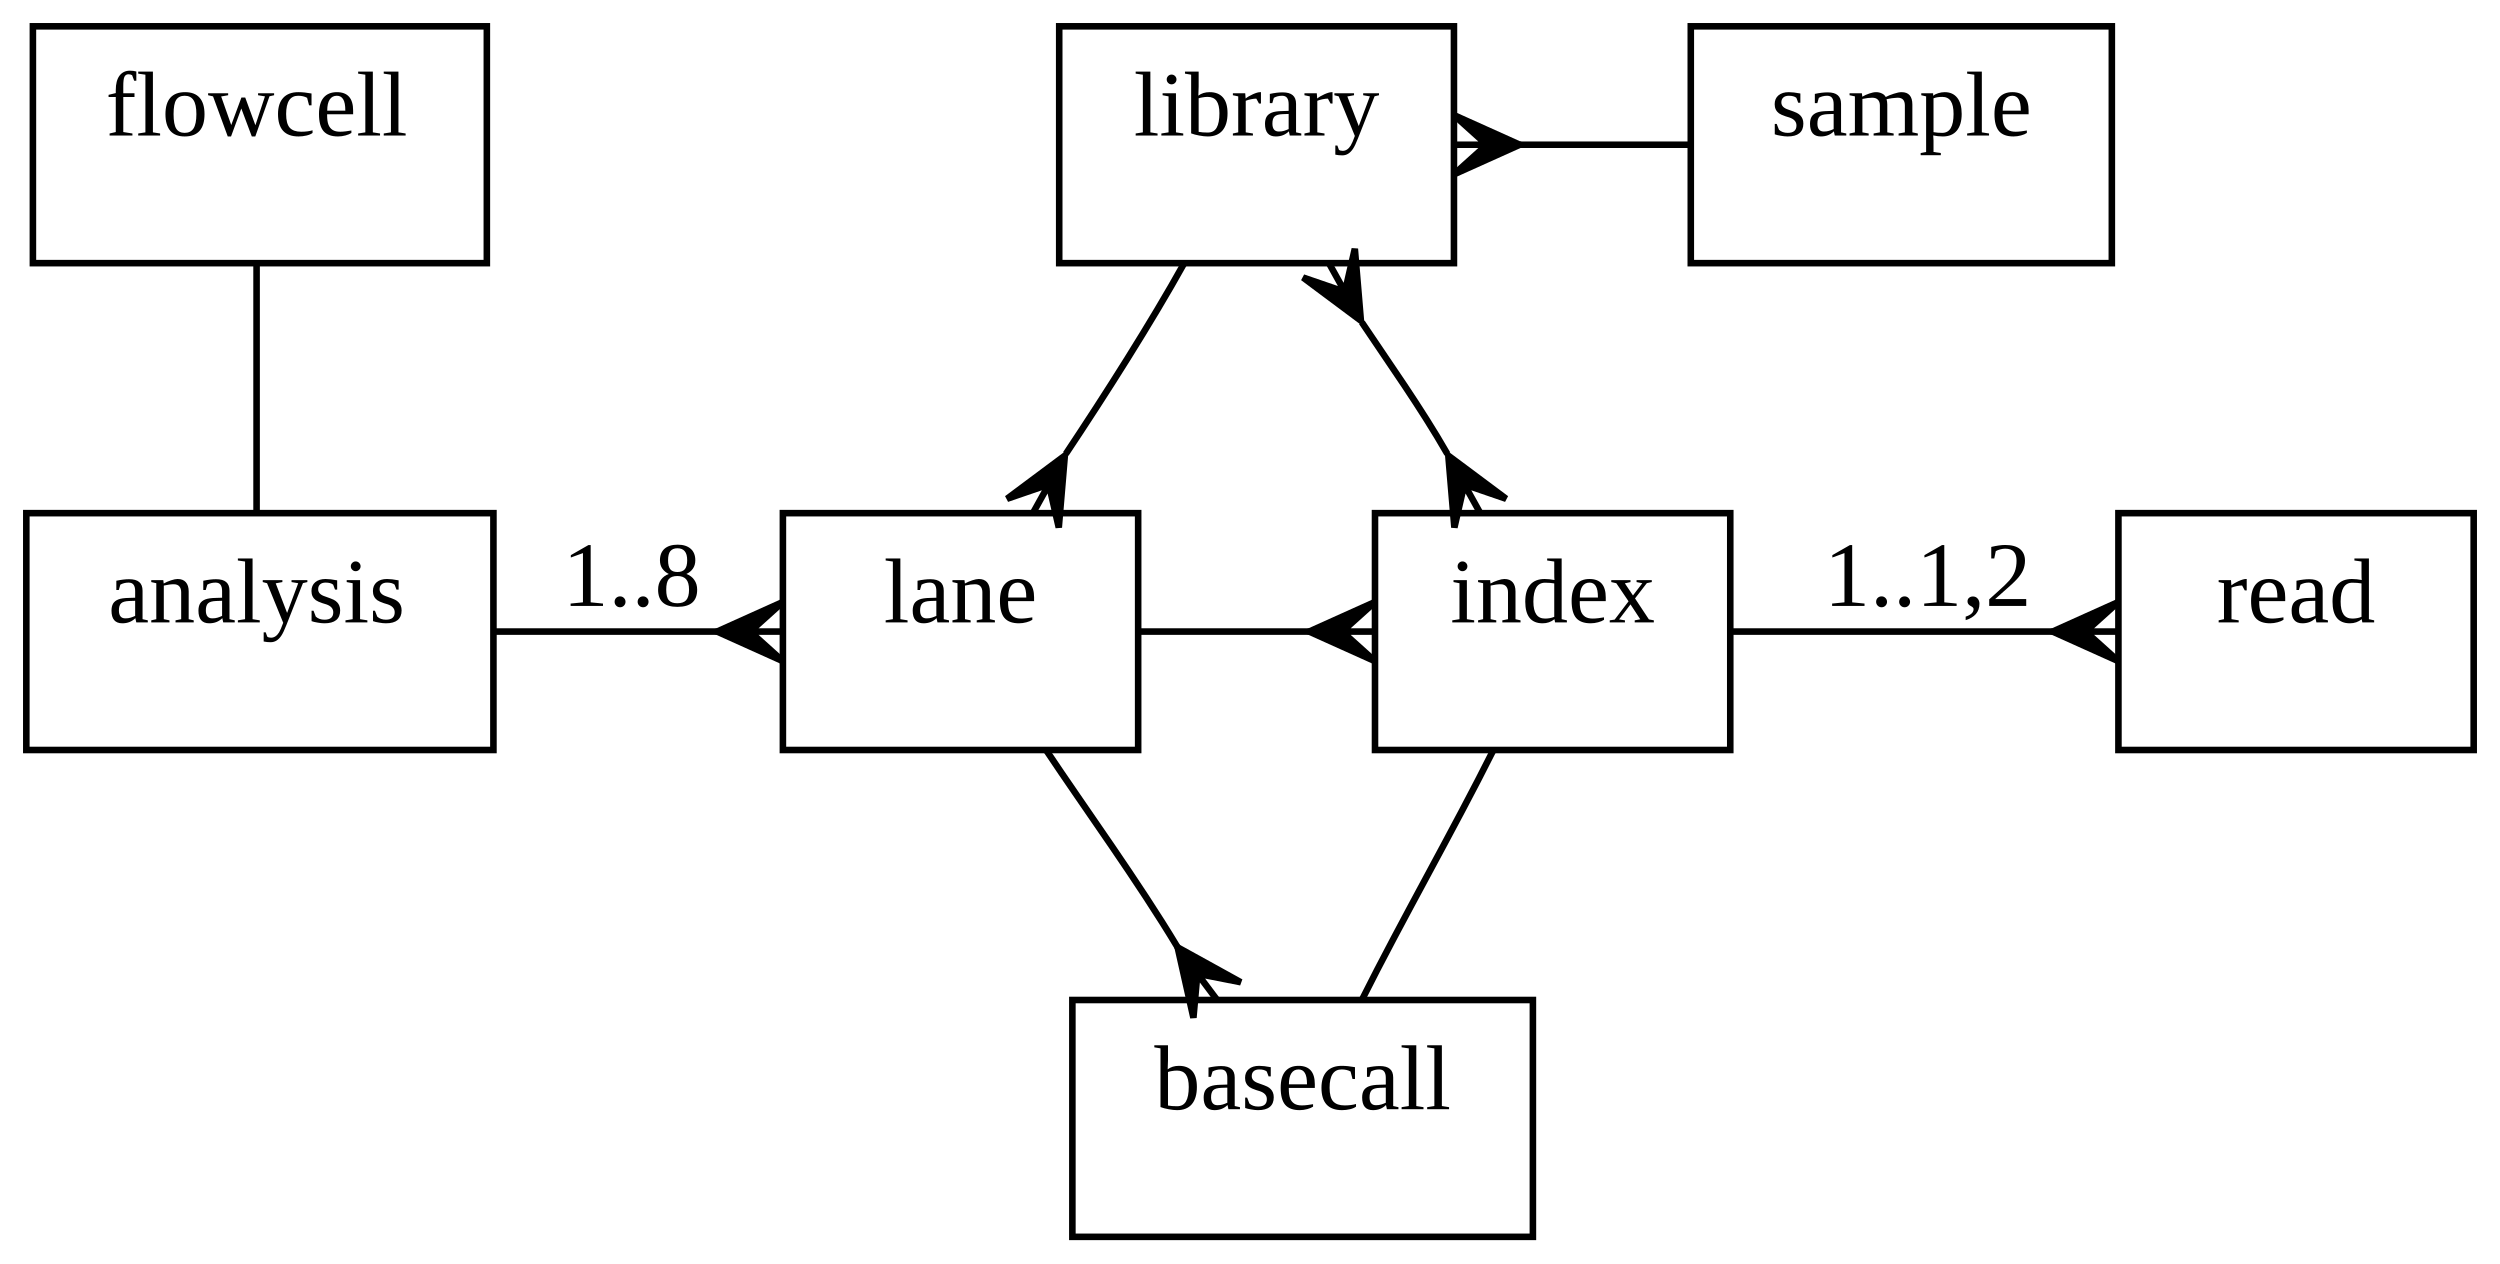
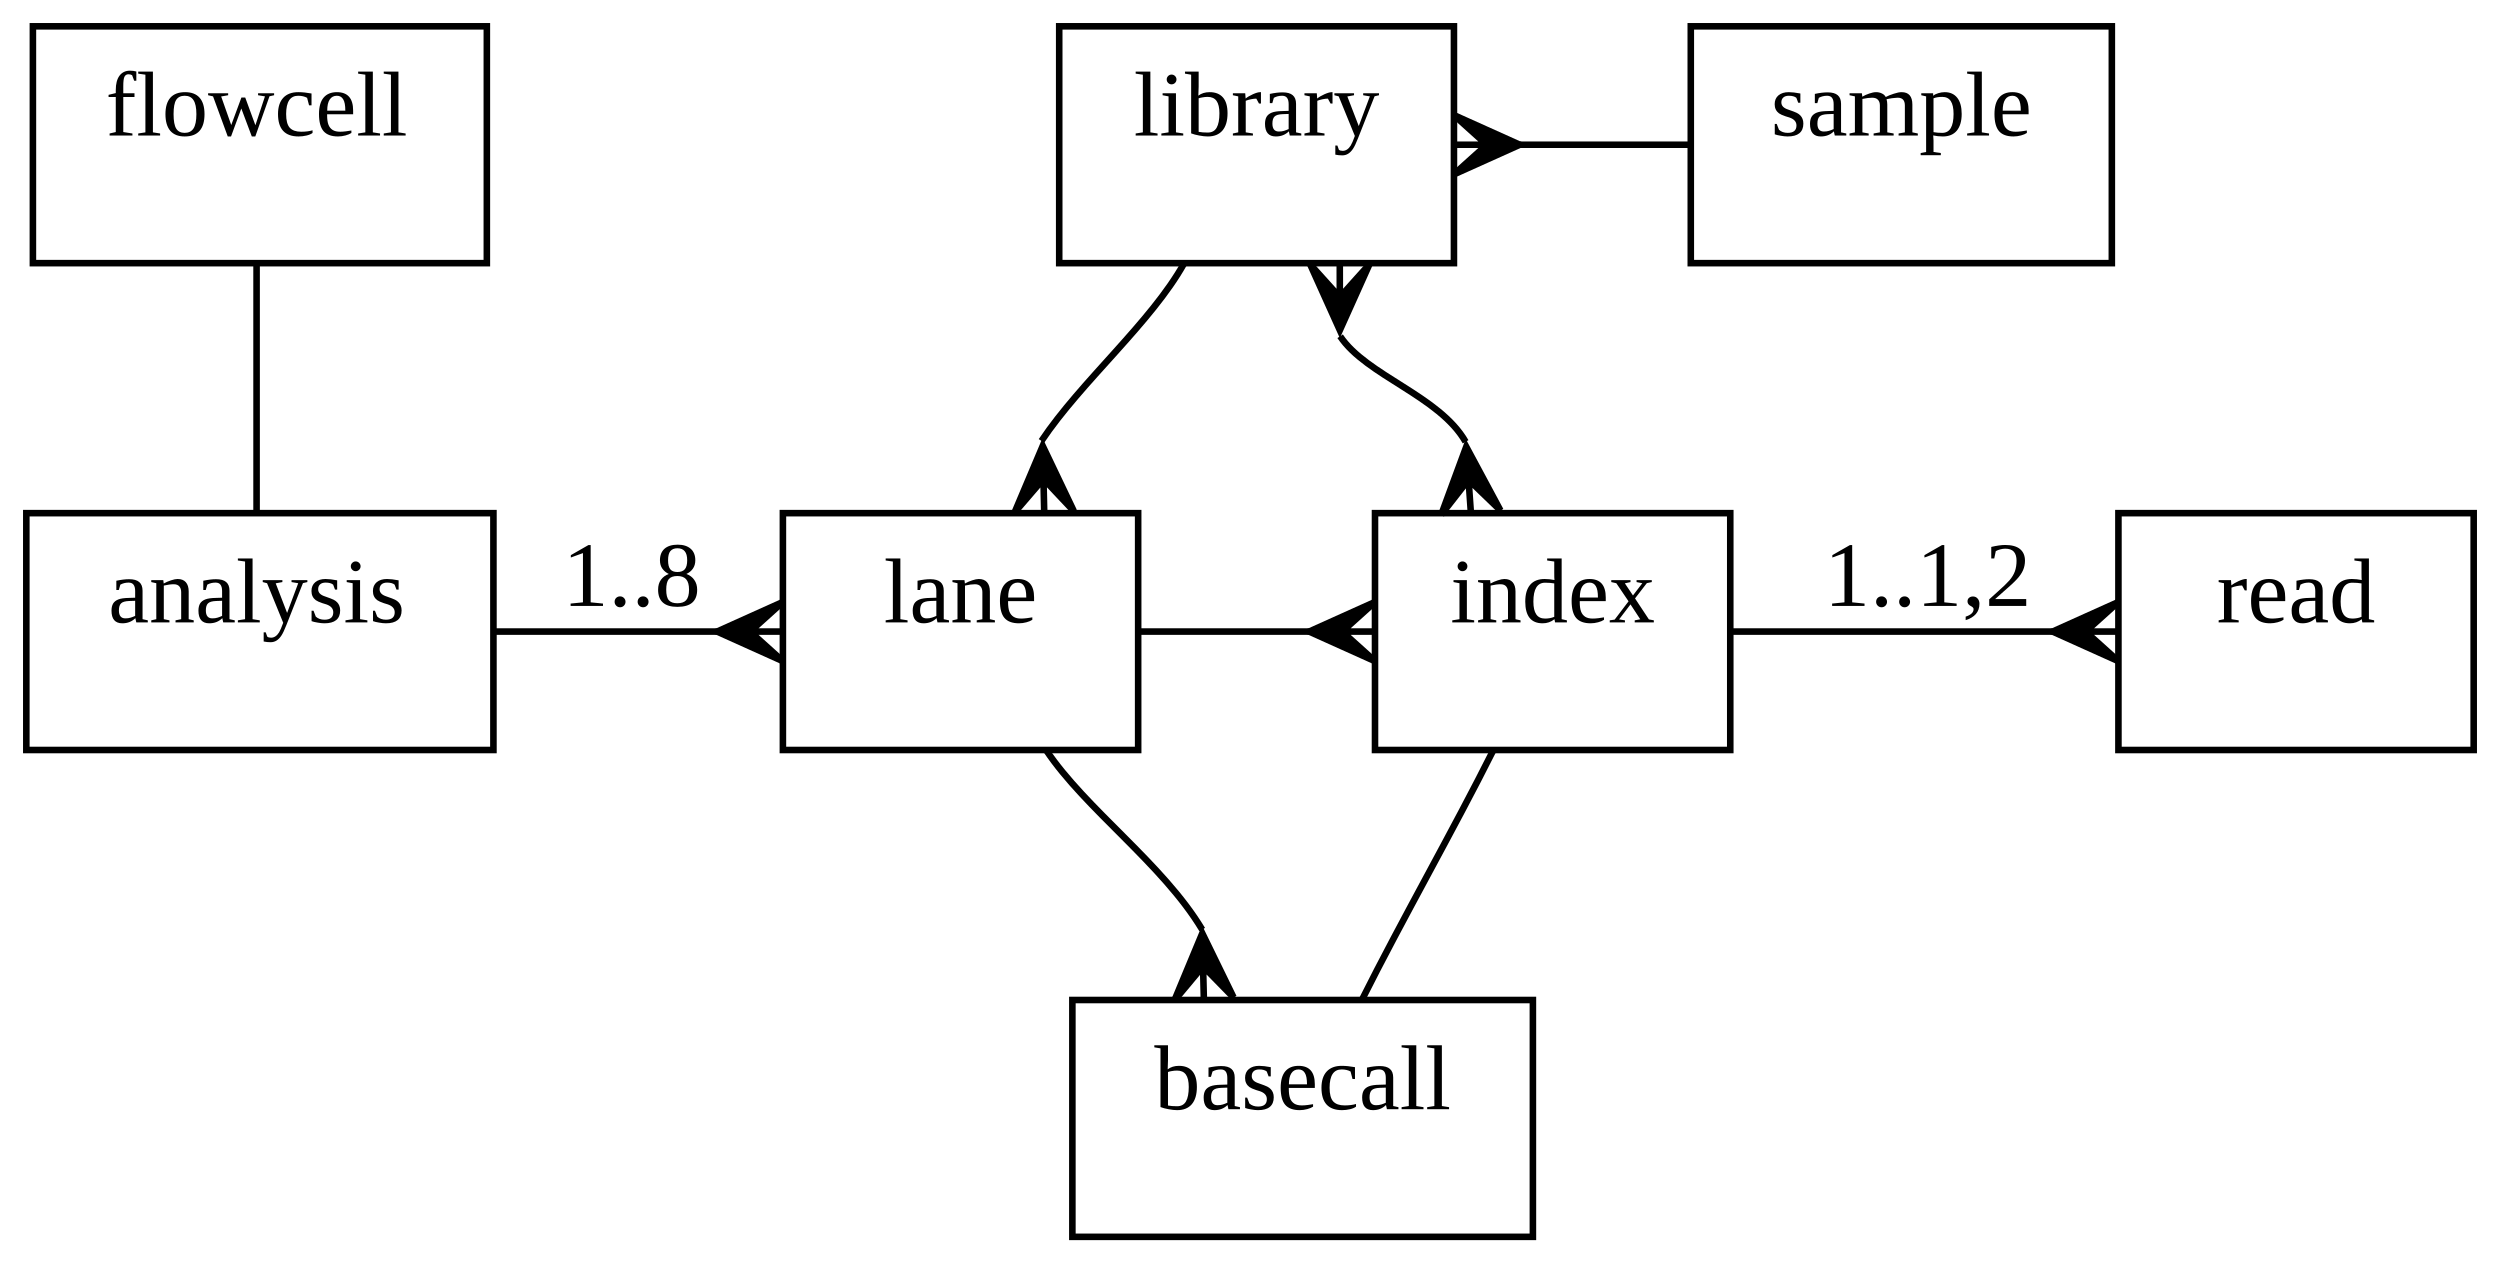
- <svg xmlns="http://www.w3.org/2000/svg" width="380pt" height="192pt" viewBox="0.00 0.00 380.00 192.00">
+ <svg xmlns="http://www.w3.org/2000/svg" width="380pt" height="192pt" viewBox="0.00 0.00 380.00 192.00" id="svg8227" version="1.1">
+   <defs id="defs8357" />
  <g id="graph0" class="graph" transform="scale(1 1) rotate(0) translate(4 188)">
-     <polygon style="fill:white;stroke:white;" points="-4,4 -4,-188 376,-188 376,4 -4,4" />
+     <polygon style="fill:white;stroke:white;" points="-4,4 -4,-188 376,-188 376,4 -4,4" id="polygon8232" />
    <g id="node1" class="node">
-       <polygon style="fill:white;stroke:black;" points="157,-148 157,-184 217,-184 217,-148 157,-148" />
-       <text text-anchor="middle" x="187" y="-167.4" style="font-family:Times New Roman;font-size:14.00;">library</text>
+       <polygon style="fill:white;stroke:black;" points="157,-148 157,-184 217,-184 217,-148 157,-148" id="polygon8237" />
+       <text text-anchor="middle" x="187" y="-167.4" style="font-family:Times New Roman;font-size:14.00;" id="text8239">library</text>
    </g>
    <g id="node2" class="node">
-       <polygon style="fill:white;stroke:black;" points="253,-148 253,-184 317,-184 317,-148 253,-148" />
-       <text text-anchor="middle" x="285" y="-167.4" style="font-family:Times New Roman;font-size:14.00;">sample</text>
+       <polygon style="fill:white;stroke:black;" points="253,-148 253,-184 317,-184 317,-148 253,-148" id="polygon8244" />
+       <text text-anchor="middle" x="285" y="-167.4" style="font-family:Times New Roman;font-size:14.00;" id="text8246">sample</text>
    </g>
    <g id="edge18" class="edge">
-       <path style="fill:none;stroke:black;" d="M227,-166C236,-166 244,-166 253,-166" />
-       <polygon style="fill:black;stroke:black;" points="227,-166 217,-161.5 222,-166 217,-166 217,-166 217,-166 222,-166 217,-170.5 227,-166 227,-166" />
+       <path style="fill:none;stroke:black;" d="M227,-166C236,-166 244,-166 253,-166" id="path8251" />
+       <polygon style="fill:black;stroke:black;" points="227,-166 217,-161.5 222,-166 217,-166 217,-166 217,-166 222,-166 217,-170.5 227,-166 227,-166" id="polygon8253" />
    </g>
    <g id="node3" class="node">
-       <polygon style="fill:white;stroke:black;" points="1,-148 1,-184 70,-184 70,-148 1,-148" />
-       <text text-anchor="middle" x="35" y="-167.4" style="font-family:Times New Roman;font-size:14.00;">flowcell</text>
+       <polygon style="fill:white;stroke:black;" points="1,-148 1,-184 70,-184 70,-148 1,-148" id="polygon8258" />
+       <text text-anchor="middle" x="35" y="-167.4" style="font-family:Times New Roman;font-size:14.00;" id="text8260">flowcell</text>
    </g>
    <g id="node4" class="node">
-       <polygon style="fill:white;stroke:black;" points="0,-74 0,-110 71,-110 71,-74 0,-74" />
-       <text text-anchor="middle" x="35" y="-93.4" style="font-family:Times New Roman;font-size:14.00;">analysis</text>
+       <polygon style="fill:white;stroke:black;" points="0,-74 0,-110 71,-110 71,-74 0,-74" id="polygon8265" />
+       <text text-anchor="middle" x="35" y="-93.4" style="font-family:Times New Roman;font-size:14.00;" id="text8267">analysis</text>
    </g>
    <g id="edge2" class="edge">
-       <path style="fill:none;stroke:black;" d="M35,-148C35,-136 35,-122 35,-110" />
+       <path style="fill:none;stroke:black;" d="M35,-148C35,-136 35,-122 35,-110" id="path8272" />
    </g>
    <g id="node5" class="node">
-       <polygon style="fill:white;stroke:black;" points="115,-74 115,-110 169,-110 169,-74 115,-74" />
-       <text text-anchor="middle" x="142" y="-93.4" style="font-family:Times New Roman;font-size:14.00;">lane</text>
+       <polygon style="fill:white;stroke:black;" points="115,-74 115,-110 169,-110 169,-74 115,-74" id="polygon8277" />
+       <text text-anchor="middle" x="142" y="-93.4" style="font-family:Times New Roman;font-size:14.00;" id="text8279">lane</text>
    </g>
    <g id="edge4" class="edge">
-       <path style="fill:none;stroke:black;" d="M71,-92C82,-92 94,-92 105,-92" />
-       <polygon style="fill:black;stroke:black;" points="105,-92 115,-96.5 110,-92 115,-92 115,-92 115,-92 110,-92 115,-87.5 105,-92 105,-92" />
-       <text text-anchor="middle" x="92" y="-95.9" style="font-family:Times New Roman;font-size:14.00;">1..8</text>
+       <path style="fill:none;stroke:black;" d="M71,-92C82,-92 94,-92 105,-92" id="path8284" />
+       <polygon style="fill:black;stroke:black;" points="105,-92 115,-96.5 110,-92 115,-92 115,-92 115,-92 110,-92 115,-87.5 105,-92 105,-92" id="polygon8286" />
+       <text text-anchor="middle" x="92" y="-95.9" style="font-family:Times New Roman;font-size:14.00;" id="text8288">1..8</text>
    </g>
    <g id="edge10" class="edge">
-       <path style="fill:none;stroke:black;" d="M158,-119C164,-128 171,-139 176,-148" />
-       <polygon style="fill:black;stroke:black;" points="157.856,-118.742 156.934,-107.815 155.428,-114.371 153,-110 153,-110 153,-110 155.428,-114.371 149.066,-112.185 157.856,-118.742 157.856,-118.742" />
+       <path style="fill:none;stroke:#000000" d="M 154.305,-120.98 C 160.305,-129.98 171,-139 176,-148" id="path8293" />
+       <polygon style="fill:#000000;stroke:#000000" points="156.934,-107.815 155.428,-114.371 153,-110 153,-110 153,-110 155.428,-114.371 149.066,-112.185 157.856,-118.742 157.856,-118.742 157.856,-118.742 " id="polygon8295" transform="matrix(0.8629738,-0.5052487,0.5052487,0.8629738,78.26199,62.01384)" />
    </g>
    <g id="node6" class="node">
-       <polygon style="fill:white;stroke:black;" points="159,-0 159,-36 229,-36 229,-0 159,-0" />
-       <text text-anchor="middle" x="194" y="-19.4" style="font-family:Times New Roman;font-size:14.00;">basecall</text>
+       <polygon style="fill:white;stroke:black;" points="159,-0 159,-36 229,-36 229,-0 159,-0" id="polygon8300" />
+       <text text-anchor="middle" x="194" y="-19.4" style="font-family:Times New Roman;font-size:14.00;" id="text8302">basecall</text>
    </g>
    <g id="edge6" class="edge">
-       <path style="fill:none;stroke:black;" d="M155,-74C161,-65 169,-54 175,-44" />
-       <polygon style="fill:black;stroke:black;" points="175,-44 184.6,-38.7 178,-40 181,-36 181,-36 181,-36 178,-40 177.4,-33.3 175,-44 175,-44" />
+       <path style="fill:none;stroke:#000000" d="m 155,-74 c 6,9 17.733,17.294 23.733,27.294" id="path8307" />
+       <polygon style="fill:#000000;stroke:#000000" points="181,-36 181,-36 181,-36 178,-40 177.4,-33.3 175,-44 175,-44 175,-44 184.6,-38.7 178,-40 " id="polygon8309" transform="matrix(0.8148837,0.5529092,-0.5805746,0.8332415,10.59197,-106.2316)" />
    </g>
    <g id="node7" class="node">
-       <polygon style="fill:white;stroke:black;" points="205,-74 205,-110 259,-110 259,-74 205,-74" />
-       <text text-anchor="middle" x="232" y="-93.4" style="font-family:Times New Roman;font-size:14.00;">index</text>
+       <polygon style="fill:white;stroke:black;" points="205,-74 205,-110 259,-110 259,-74 205,-74" id="polygon8314" />
+       <text text-anchor="middle" x="232" y="-93.4" style="font-family:Times New Roman;font-size:14.00;" id="text8316">index</text>
    </g>
    <g id="edge8" class="edge">
-       <path style="fill:none;stroke:black;" d="M169,-92C178,-92 186,-92 195,-92" />
-       <polygon style="fill:black;stroke:black;" points="195,-92 205,-96.5 200,-92 205,-92 205,-92 205,-92 200,-92 205,-87.5 195,-92 195,-92" />
+       <path style="fill:none;stroke:black;" d="M169,-92C178,-92 186,-92 195,-92" id="path8321" />
+       <polygon style="fill:black;stroke:black;" points="195,-92 205,-96.5 200,-92 205,-92 205,-92 205,-92 200,-92 205,-87.5 195,-92 195,-92" id="polygon8323" />
    </g>
    <g id="edge12" class="edge">
-       <path style="fill:none;stroke:black;" d="M203,-36C209,-48 217,-62 223,-74" />
+       <path style="fill:none;stroke:black;" d="M203,-36C209,-48 217,-62 223,-74" id="path8328" />
    </g>
    <g id="edge16" class="edge">
-       <path style="fill:none;stroke:black;" d="M216,-119C212,-126 207,-133 203,-139" />
-       <polygon style="fill:black;stroke:black;" points="216.144,-118.742 224.934,-112.185 218.572,-114.371 221,-110 221,-110 221,-110 218.572,-114.371 217.066,-107.815 216.144,-118.742 216.144,-118.742" />
-       <polygon style="fill:black;stroke:black;" points="202.856,-139.258 194.066,-145.815 200.428,-143.629 198,-148 198,-148 198,-148 200.428,-143.629 201.934,-150.185 202.856,-139.258 202.856,-139.258" />
+       <path style="fill:none;stroke:#000000" d="m 218.771,-120.848 c -4,-7 -15.071,-10.041 -19.071,-16.041" id="path8333" />
+       <polygon style="fill:#000000;stroke:#000000" points="224.934,-112.185 218.572,-114.371 221,-110 221,-110 221,-110 218.572,-114.371 217.066,-107.815 216.144,-118.742 216.144,-118.742 216.144,-118.742 " id="polygon8335" transform="matrix(0.9060512,0.423168,-0.423168,0.9060512,-27.21647,-103.9674)" />
+       <polygon style="fill:#000000;stroke:#000000" points="194.066,-145.815 200.428,-143.629 198,-148 198,-148 198,-148 200.428,-143.629 201.934,-150.185 202.856,-139.258 202.856,-139.258 202.856,-139.258 " id="polygon8337" transform="matrix(0.8745754,0.4848895,-0.4848895,0.8745754,-45.28205,-114.3833)" />
    </g>
    <g id="node8" class="node">
-       <polygon style="fill:white;stroke:black;" points="318,-74 318,-110 372,-110 372,-74 318,-74" />
-       <text text-anchor="middle" x="345" y="-93.4" style="font-family:Times New Roman;font-size:14.00;">read</text>
+       <polygon style="fill:white;stroke:black;" points="318,-74 318,-110 372,-110 372,-74 318,-74" id="polygon8342" />
+       <text text-anchor="middle" x="345" y="-93.4" style="font-family:Times New Roman;font-size:14.00;" id="text8344">read</text>
    </g>
    <g id="edge14" class="edge">
-       <path style="fill:none;stroke:black;" d="M259,-92C274,-92 292,-92 308,-92" />
-       <polygon style="fill:black;stroke:black;" points="308,-92 318,-96.5 313,-92 318,-92 318,-92 318,-92 313,-92 318,-87.5 308,-92 308,-92" />
-       <text text-anchor="middle" x="289" y="-95.9" style="font-family:Times New Roman;font-size:14.00;">1..1,2</text>
+       <path style="fill:none;stroke:black;" d="M259,-92C274,-92 292,-92 308,-92" id="path8349" />
+       <polygon style="fill:black;stroke:black;" points="308,-92 318,-96.5 313,-92 318,-92 318,-92 318,-92 313,-92 318,-87.5 308,-92 308,-92" id="polygon8351" />
+       <text text-anchor="middle" x="289" y="-95.9" style="font-family:Times New Roman;font-size:14.00;" id="text8353">1..1,2</text>
    </g>
  </g>
</svg>
